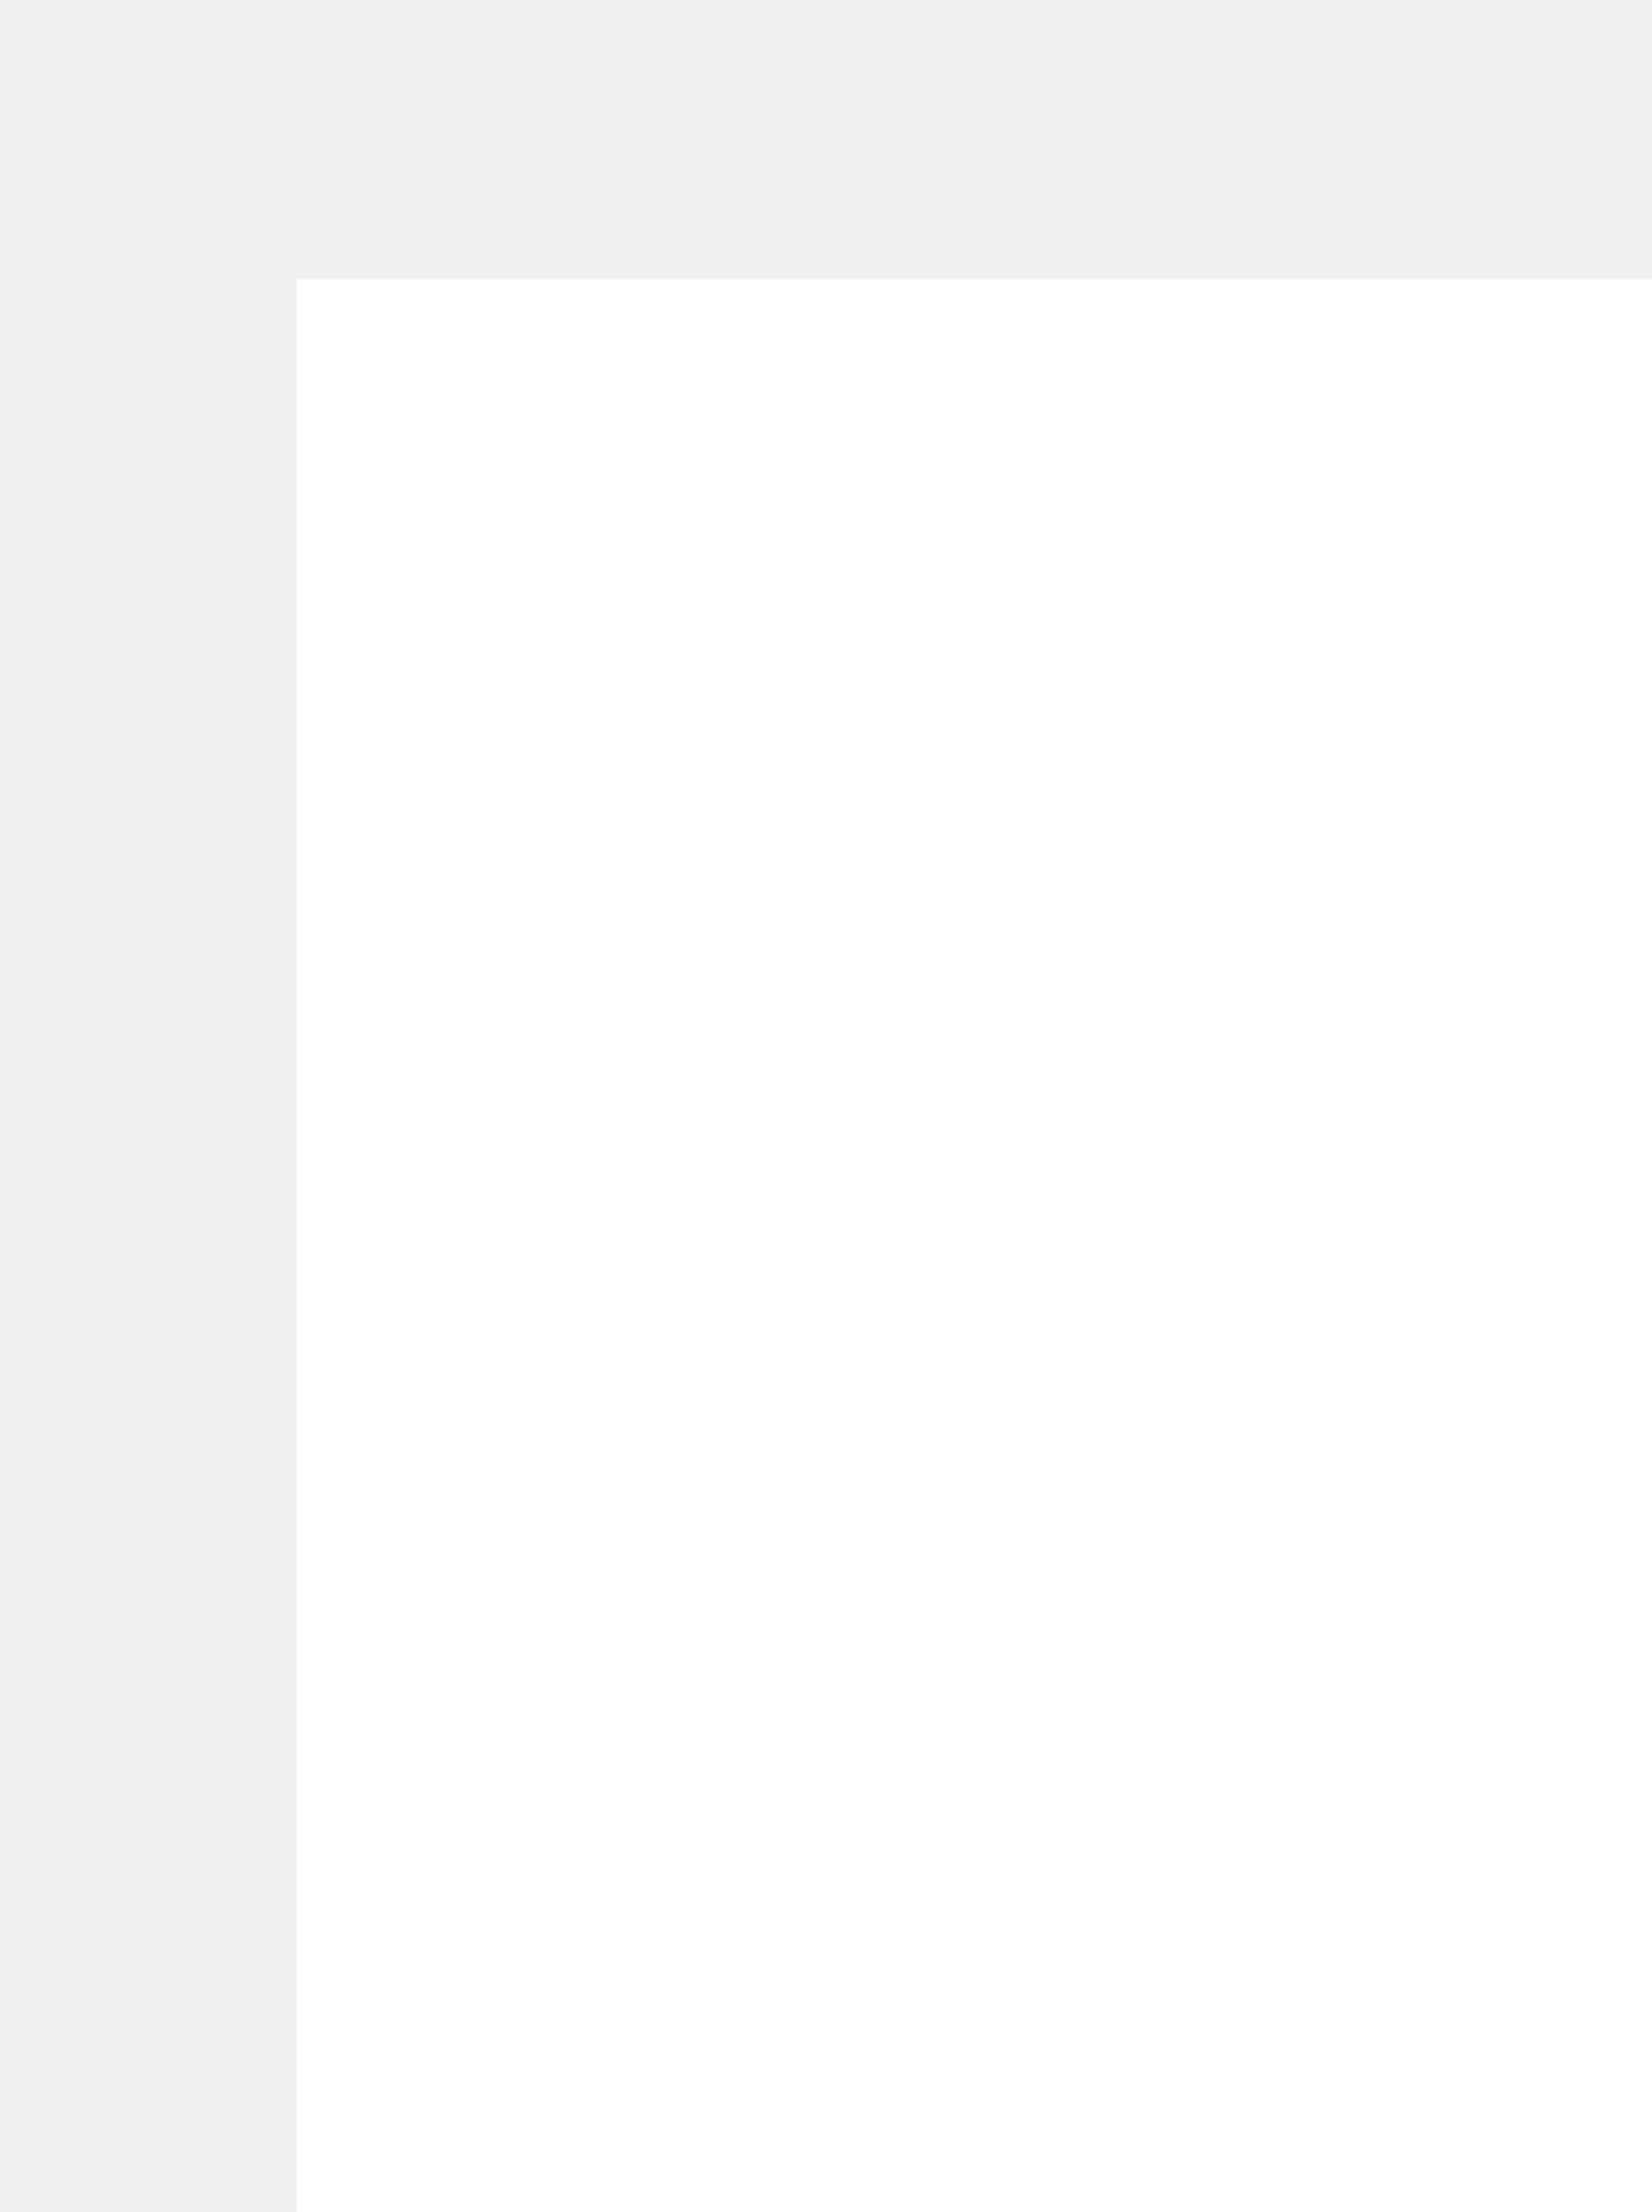
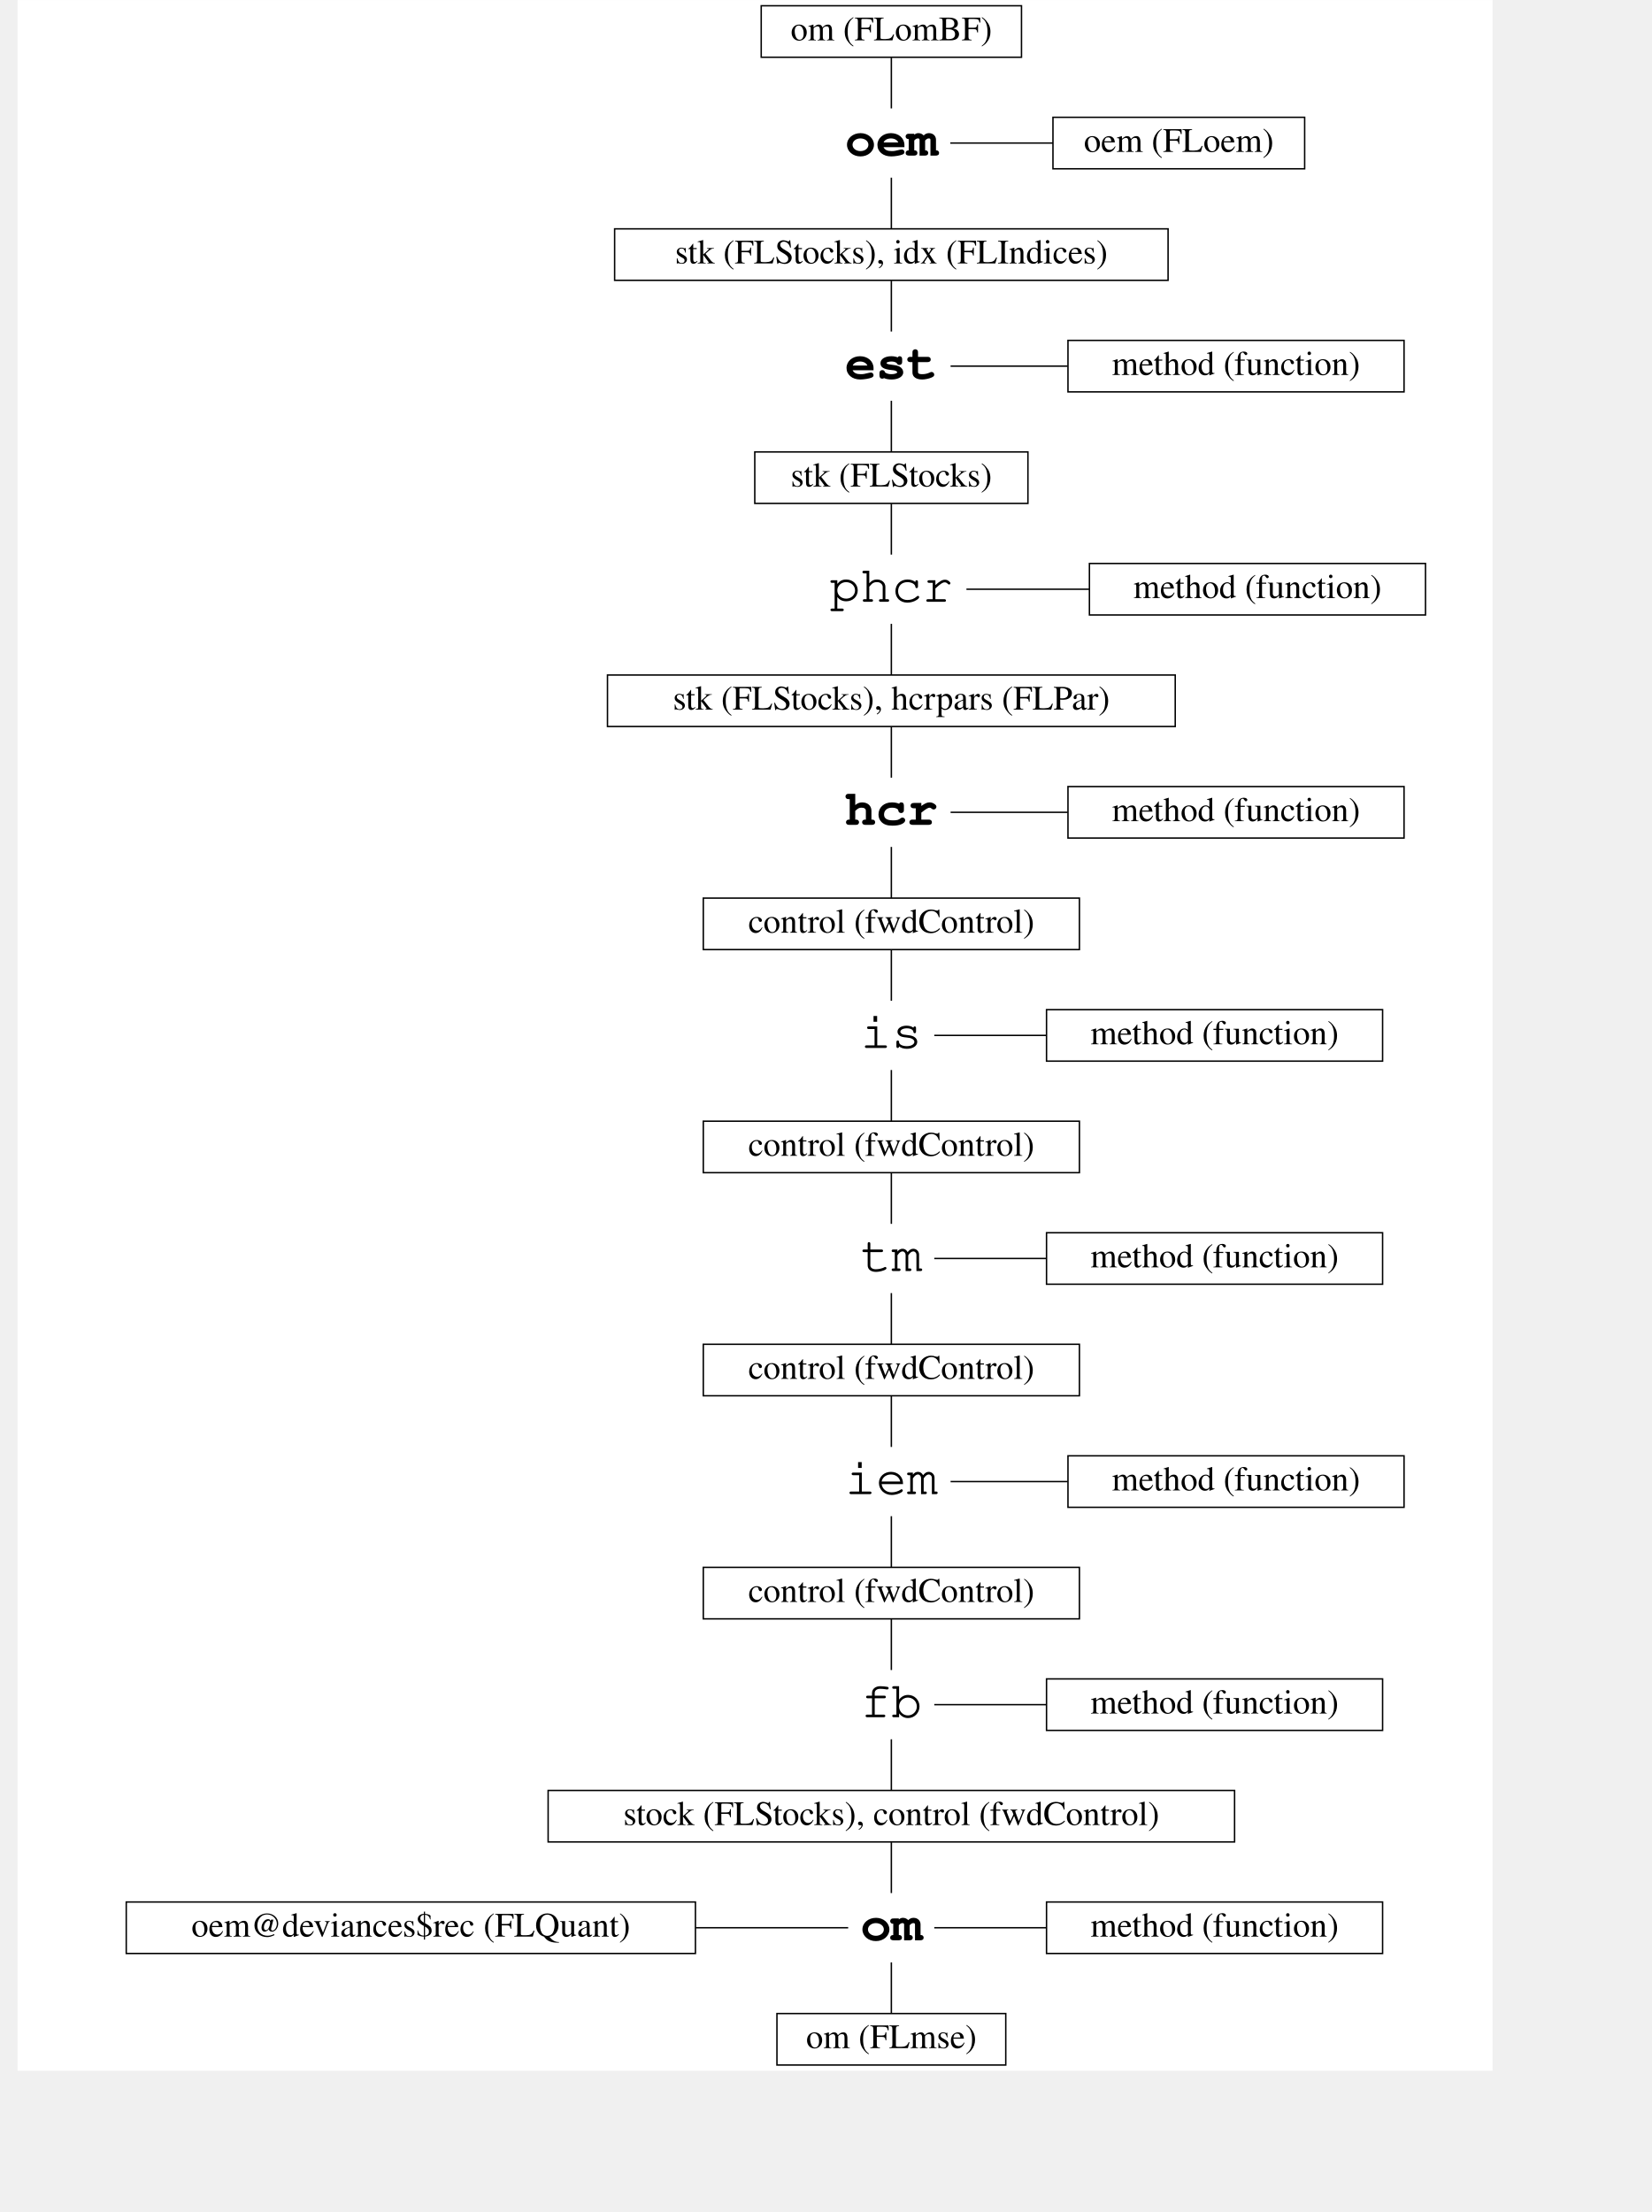
<svg xmlns="http://www.w3.org/2000/svg" width="713pt" height="955pt" viewBox="57.60 57.60 655.60 897.15">
-   <g id="graph0" class="graph" transform="scale(1.72 1.72) rotate(0) translate(103.34 1543.34)">
+   <g id="graph0" class="graph" transform="scale(0.58 0.58) rotate(0) translate(103.34 1543.34)">
    <polygon fill="white" stroke="transparent" points="-4,4 -4,-1444 1027.39,-1444 1027.39,4 -4,4" />
    <g id="node1" class="node">
      <text text-anchor="middle" x="607" y="-1335.2" font-family="Courier,monospace" font-weight="bold" font-size="36.00" fill="#000000">oem</text>
    </g>
    <g id="node11" class="node">
      <polygon fill="none" stroke="black" points="896,-1362 720,-1362 720,-1326 896,-1326 896,-1362" />
      <text text-anchor="middle" x="808" y="-1337.8" font-family="Times,serif" font-size="24.00">oem (FLoem)</text>
    </g>
    <g id="edge1" class="edge">
      <path fill="none" stroke="black" d="M648.22,-1344C672.14,-1344 696.07,-1344 720,-1344" />
    </g>
    <g id="node12" class="node">
      <polygon fill="none" stroke="black" points="800.5,-1284 413.5,-1284 413.5,-1248 800.5,-1248 800.5,-1284" />
      <text text-anchor="middle" x="607" y="-1259.8" font-family="Times,serif" font-size="24.00">stk (FLStocks), idx (FLIndices)</text>
    </g>
    <g id="edge12" class="edge">
      <path fill="none" stroke="black" d="M607,-1319.78C607,-1308.26 607,-1294.59 607,-1284.04" />
    </g>
    <g id="node2" class="node">
      <text text-anchor="middle" x="607" y="-1179.2" font-family="Courier,monospace" font-weight="bold" font-size="36.00" fill="#000000">est</text>
    </g>
    <g id="node13" class="node">
      <polygon fill="none" stroke="black" points="965.5,-1206 730.5,-1206 730.5,-1170 965.5,-1170 965.5,-1206" />
      <text text-anchor="middle" x="848" y="-1181.8" font-family="Times,serif" font-size="24.00">method (function)</text>
    </g>
    <g id="edge2" class="edge">
      <path fill="none" stroke="black" d="M648.42,-1188C675.71,-1188 702.99,-1188 730.28,-1188" />
    </g>
    <g id="node14" class="node">
      <polygon fill="none" stroke="black" points="702.5,-1128 511.5,-1128 511.5,-1092 702.5,-1092 702.5,-1128" />
      <text text-anchor="middle" x="607" y="-1103.8" font-family="Times,serif" font-size="24.00">stk (FLStocks)</text>
    </g>
    <g id="edge14" class="edge">
      <path fill="none" stroke="black" d="M607,-1163.78C607,-1152.26 607,-1138.59 607,-1128.04" />
    </g>
    <g id="node3" class="node">
      <text text-anchor="middle" x="607" y="-867.2" font-family="Courier,monospace" font-weight="bold" font-size="36.00" fill="#000000">hcr</text>
    </g>
    <g id="node17" class="node">
      <polygon fill="none" stroke="black" points="965.5,-894 730.5,-894 730.5,-858 965.5,-858 965.5,-894" />
      <text text-anchor="middle" x="848" y="-869.8" font-family="Times,serif" font-size="24.00">method (function)</text>
    </g>
    <g id="edge4" class="edge">
      <path fill="none" stroke="black" d="M648.42,-876C675.71,-876 702.99,-876 730.28,-876" />
    </g>
    <g id="node18" class="node">
      <polygon fill="none" stroke="black" points="738.5,-816 475.5,-816 475.5,-780 738.5,-780 738.5,-816" />
      <text text-anchor="middle" x="607" y="-791.8" font-family="Times,serif" font-size="24.00">control (fwdControl)</text>
    </g>
    <g id="edge18" class="edge">
      <path fill="none" stroke="black" d="M607,-851.78C607,-840.26 607,-826.59 607,-816.04" />
    </g>
    <g id="node4" class="node">
      <text text-anchor="middle" x="607" y="-87.2" font-family="Courier,monospace" font-weight="bold" font-size="36.00" fill="#000000">om</text>
    </g>
    <g id="node27" class="node">
      <polygon fill="none" stroke="black" points="687,-36 527,-36 527,0 687,0 687,-36" />
      <text text-anchor="middle" x="607" y="-11.8" font-family="Times,serif" font-size="24.00">om (FLmse)</text>
    </g>
    <g id="edge28" class="edge">
      <path fill="none" stroke="black" d="M607,-71.78C607,-60.26 607,-46.59 607,-36.04" />
    </g>
    <g id="node28" class="node">
      <polygon fill="none" stroke="black" points="950.5,-114 715.5,-114 715.5,-78 950.5,-78 950.5,-114" />
      <text text-anchor="middle" x="833" y="-89.8" font-family="Times,serif" font-size="24.00">method (function)</text>
    </g>
    <g id="edge10" class="edge">
      <path fill="none" stroke="black" d="M637.01,-96C663.17,-96 689.33,-96 715.48,-96" />
    </g>
    <g id="node5" class="node">
      <text text-anchor="middle" x="607" y="-1023.2" font-family="Courier,monospace" font-size="36.00" fill="#000000">phcr</text>
    </g>
    <g id="node15" class="node">
      <polygon fill="none" stroke="black" points="980.5,-1050 745.5,-1050 745.5,-1014 980.5,-1014 980.5,-1050" />
      <text text-anchor="middle" x="863" y="-1025.8" font-family="Times,serif" font-size="24.00">method (function)</text>
    </g>
    <g id="edge3" class="edge">
      <path fill="none" stroke="black" d="M659.5,-1032C688.12,-1032 716.73,-1032 745.35,-1032" />
    </g>
    <g id="node16" class="node">
      <polygon fill="none" stroke="black" points="805.5,-972 408.5,-972 408.5,-936 805.5,-936 805.5,-972" />
      <text text-anchor="middle" x="607" y="-947.8" font-family="Times,serif" font-size="24.00">stk (FLStocks), hcrpars (FLPar)</text>
    </g>
    <g id="edge16" class="edge">
      <path fill="none" stroke="black" d="M607,-1007.78C607,-996.26 607,-982.59 607,-972.04" />
    </g>
    <g id="node6" class="node">
      <text text-anchor="middle" x="607" y="-711.2" font-family="Courier,monospace" font-size="36.00" fill="#000000">is</text>
    </g>
    <g id="node19" class="node">
      <polygon fill="none" stroke="black" points="950.5,-738 715.5,-738 715.5,-702 950.5,-702 950.5,-738" />
      <text text-anchor="middle" x="833" y="-713.8" font-family="Times,serif" font-size="24.00">method (function)</text>
    </g>
    <g id="edge5" class="edge">
      <path fill="none" stroke="black" d="M637.01,-720C663.17,-720 689.33,-720 715.48,-720" />
    </g>
    <g id="node20" class="node">
      <polygon fill="none" stroke="black" points="738.5,-660 475.5,-660 475.5,-624 738.5,-624 738.5,-660" />
      <text text-anchor="middle" x="607" y="-635.8" font-family="Times,serif" font-size="24.00">control (fwdControl)</text>
    </g>
    <g id="edge20" class="edge">
      <path fill="none" stroke="black" d="M607,-695.78C607,-684.26 607,-670.59 607,-660.04" />
    </g>
    <g id="node7" class="node">
      <text text-anchor="middle" x="607" y="-555.2" font-family="Courier,monospace" font-size="36.00" fill="#000000">tm</text>
    </g>
    <g id="node21" class="node">
      <polygon fill="none" stroke="black" points="950.5,-582 715.5,-582 715.5,-546 950.5,-546 950.5,-582" />
      <text text-anchor="middle" x="833" y="-557.8" font-family="Times,serif" font-size="24.00">method (function)</text>
    </g>
    <g id="edge6" class="edge">
      <path fill="none" stroke="black" d="M637.01,-564C663.17,-564 689.33,-564 715.48,-564" />
    </g>
    <g id="node22" class="node">
      <polygon fill="none" stroke="black" points="738.5,-504 475.5,-504 475.5,-468 738.5,-468 738.5,-504" />
      <text text-anchor="middle" x="607" y="-479.8" font-family="Times,serif" font-size="24.00">control (fwdControl)</text>
    </g>
    <g id="edge22" class="edge">
      <path fill="none" stroke="black" d="M607,-539.78C607,-528.26 607,-514.59 607,-504.04" />
    </g>
    <g id="node8" class="node">
      <text text-anchor="middle" x="607" y="-399.2" font-family="Courier,monospace" font-size="36.00" fill="#000000">iem</text>
    </g>
    <g id="node23" class="node">
      <polygon fill="none" stroke="black" points="965.5,-426 730.5,-426 730.5,-390 965.5,-390 965.5,-426" />
      <text text-anchor="middle" x="848" y="-401.8" font-family="Times,serif" font-size="24.00">method (function)</text>
    </g>
    <g id="edge7" class="edge">
      <path fill="none" stroke="black" d="M648.42,-408C675.71,-408 702.99,-408 730.28,-408" />
    </g>
    <g id="node24" class="node">
      <polygon fill="none" stroke="black" points="738.5,-348 475.5,-348 475.5,-312 738.5,-312 738.5,-348" />
      <text text-anchor="middle" x="607" y="-323.8" font-family="Times,serif" font-size="24.00">control (fwdControl)</text>
    </g>
    <g id="edge24" class="edge">
      <path fill="none" stroke="black" d="M607,-383.78C607,-372.26 607,-358.59 607,-348.04" />
    </g>
    <g id="node9" class="node">
      <text text-anchor="middle" x="607" y="-243.2" font-family="Courier,monospace" font-size="36.00" fill="#000000">fb</text>
    </g>
    <g id="node25" class="node">
      <polygon fill="none" stroke="black" points="950.5,-270 715.5,-270 715.5,-234 950.5,-234 950.5,-270" />
      <text text-anchor="middle" x="833" y="-245.8" font-family="Times,serif" font-size="24.00">method (function)</text>
    </g>
    <g id="edge8" class="edge">
      <path fill="none" stroke="black" d="M637.01,-252C663.17,-252 689.33,-252 715.48,-252" />
    </g>
    <g id="node26" class="node">
      <polygon fill="none" stroke="black" points="847,-192 367,-192 367,-156 847,-156 847,-192" />
      <text text-anchor="middle" x="607" y="-167.8" font-family="Times,serif" font-size="24.00">stock (FLStocks), control (fwdControl)</text>
    </g>
    <g id="edge26" class="edge">
      <path fill="none" stroke="black" d="M607,-227.78C607,-216.26 607,-202.59 607,-192.04" />
    </g>
    <g id="node10" class="node">
      <polygon fill="none" stroke="black" points="698,-1440 516,-1440 516,-1404 698,-1404 698,-1440" />
      <text text-anchor="middle" x="607" y="-1415.8" font-family="Times,serif" font-size="24.00">om (FLomBF)</text>
    </g>
    <g id="edge11" class="edge">
      <path fill="none" stroke="black" d="M607,-1403.75C607,-1393.24 607,-1379.68 607,-1368.23" />
    </g>
    <g id="edge13" class="edge">
      <path fill="none" stroke="black" d="M607,-1247.75C607,-1237.24 607,-1223.68 607,-1212.23" />
    </g>
    <g id="edge15" class="edge">
      <path fill="none" stroke="black" d="M607,-1091.75C607,-1081.24 607,-1067.68 607,-1056.23" />
    </g>
    <g id="edge17" class="edge">
      <path fill="none" stroke="black" d="M607,-935.75C607,-925.24 607,-911.68 607,-900.23" />
    </g>
    <g id="edge19" class="edge">
      <path fill="none" stroke="black" d="M607,-779.75C607,-769.24 607,-755.68 607,-744.23" />
    </g>
    <g id="edge21" class="edge">
      <path fill="none" stroke="black" d="M607,-623.75C607,-613.24 607,-599.68 607,-588.23" />
    </g>
    <g id="edge23" class="edge">
      <path fill="none" stroke="black" d="M607,-467.75C607,-457.24 607,-443.68 607,-432.23" />
    </g>
    <g id="edge25" class="edge">
      <path fill="none" stroke="black" d="M607,-311.75C607,-301.24 607,-287.68 607,-276.23" />
    </g>
    <g id="edge27" class="edge">
      <path fill="none" stroke="black" d="M607,-155.75C607,-145.24 607,-131.68 607,-120.23" />
    </g>
    <g id="node29" class="node">
      <polygon fill="none" stroke="black" points="470,-114 72,-114 72,-78 470,-78 470,-114" />
      <text text-anchor="middle" x="271" y="-89.8" font-family="Times,serif" font-size="24.00">oem@deviances$rec (FLQuant)</text>
    </g>
    <g id="edge9" class="edge">
      <path fill="none" stroke="black" d="M470.17,-96C505.71,-96 541.26,-96 576.8,-96" />
    </g>
  </g>
</svg>
